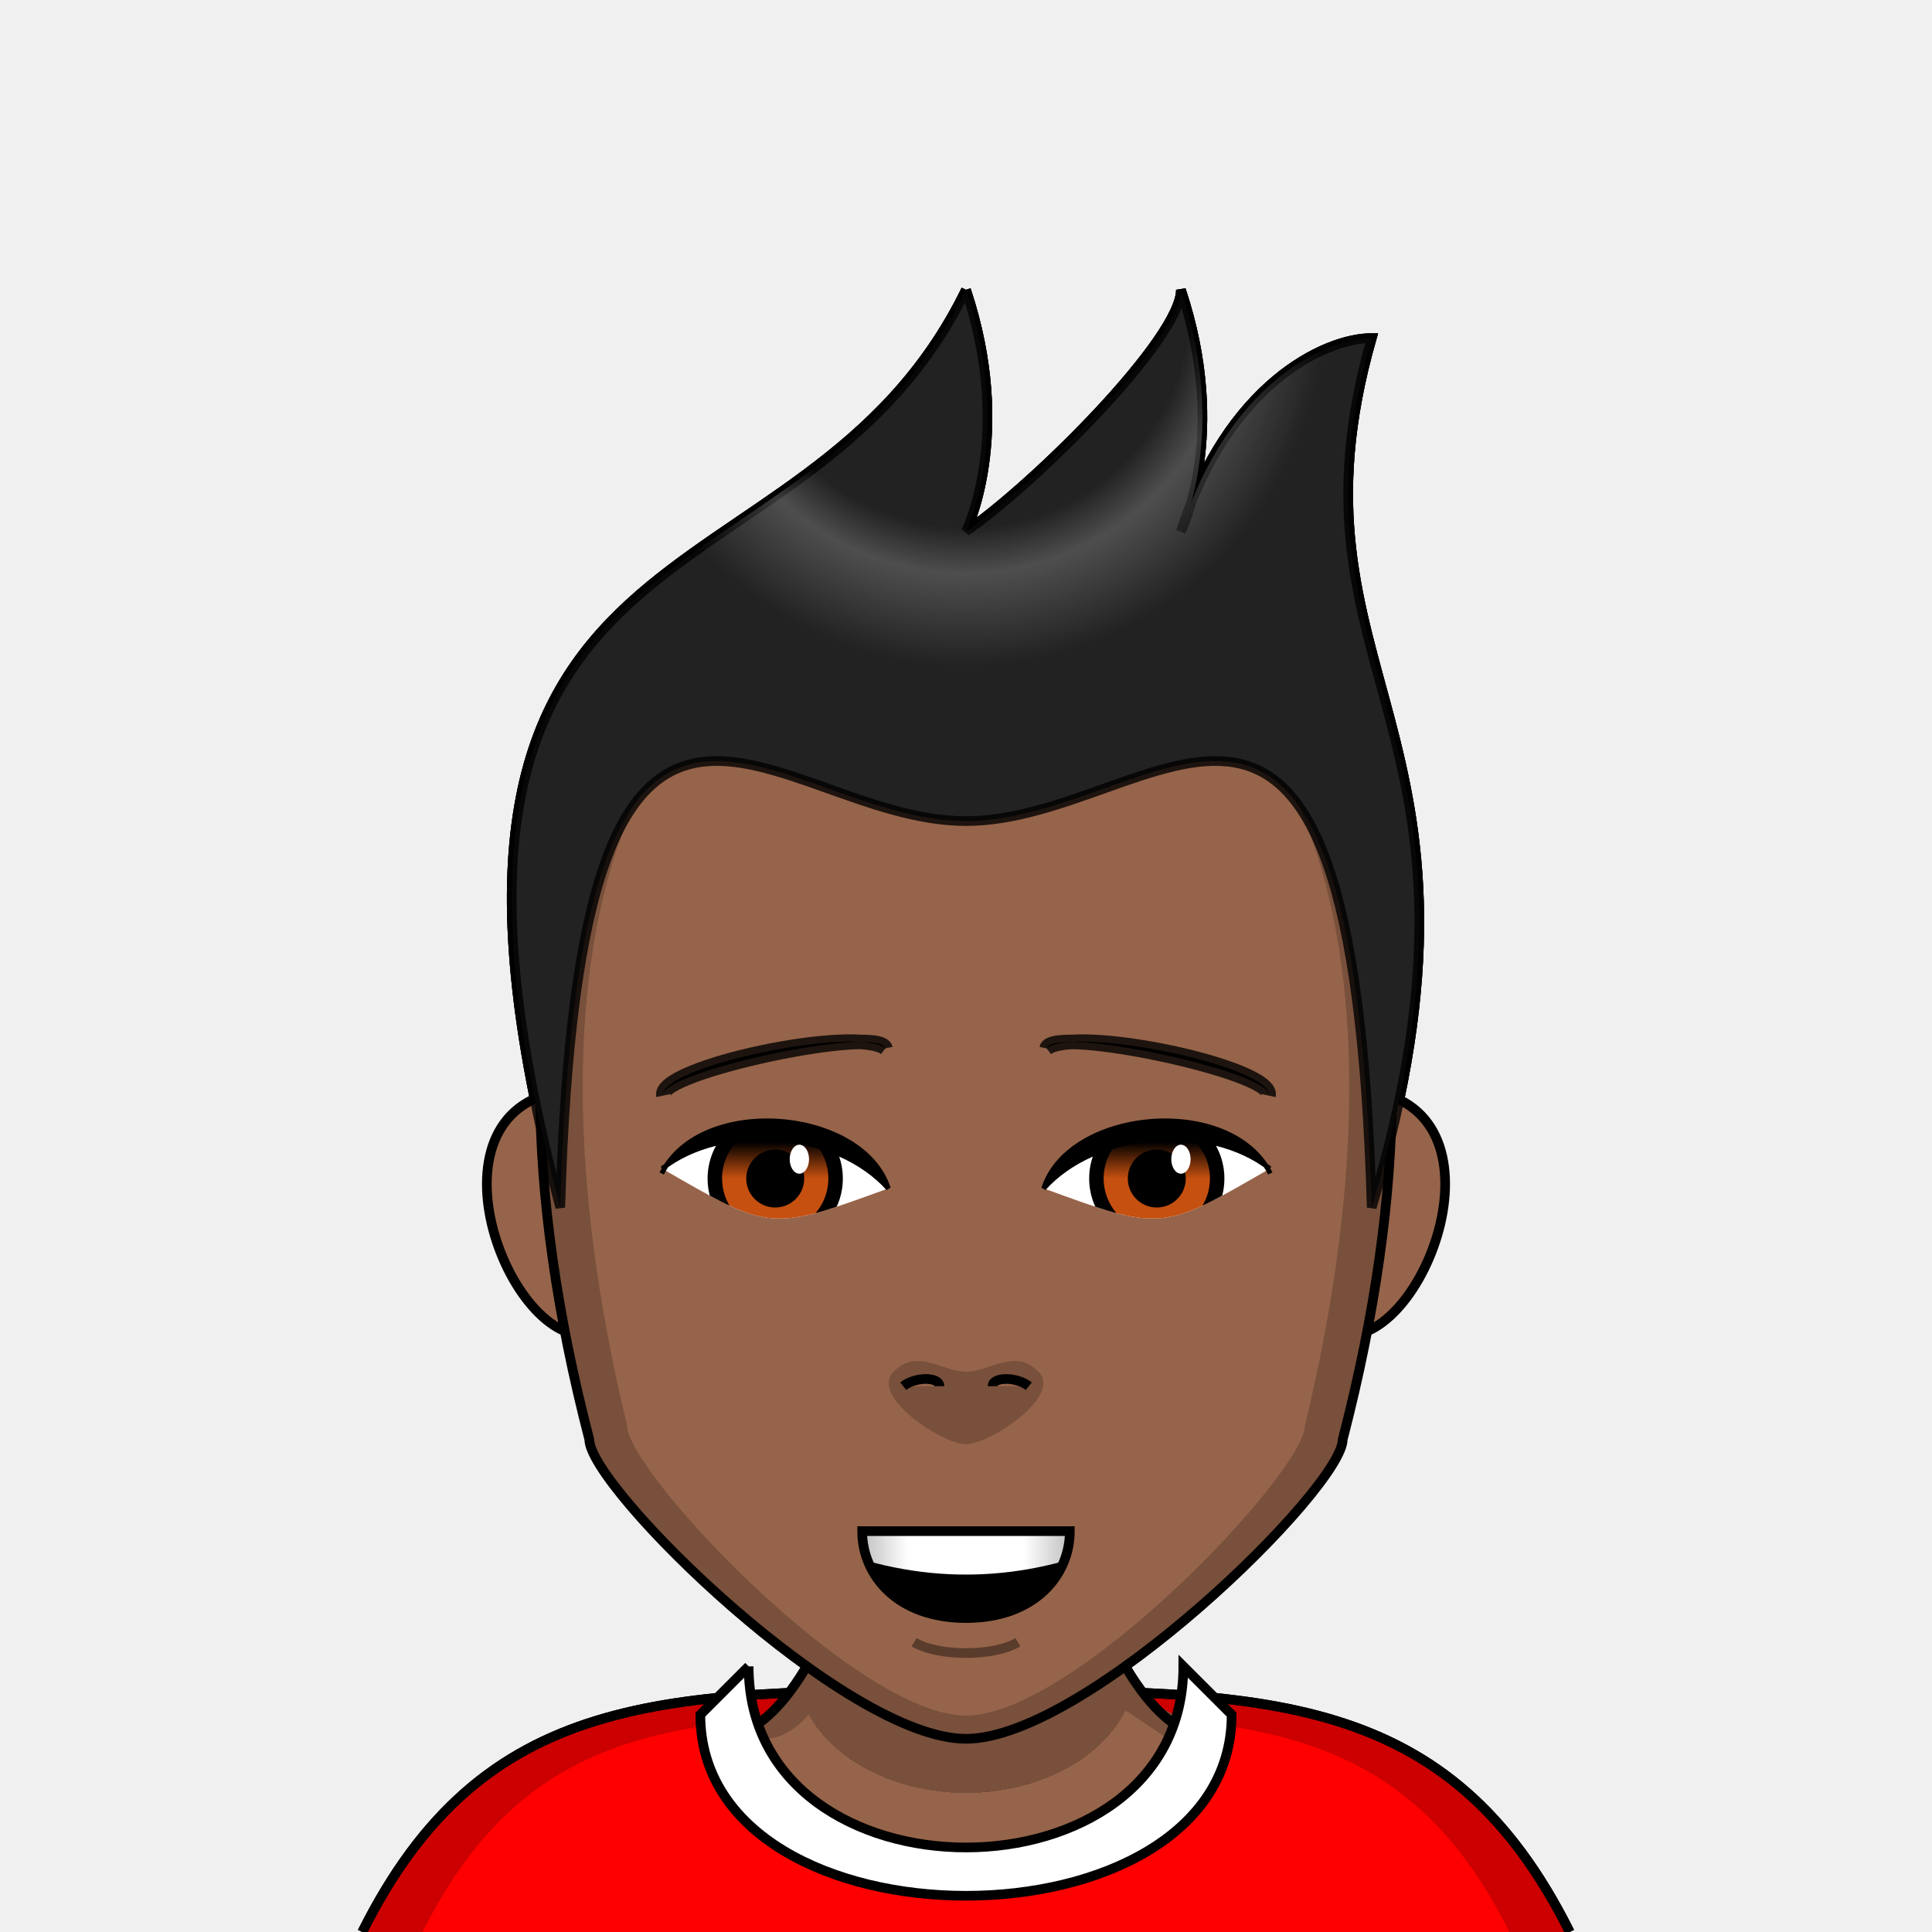
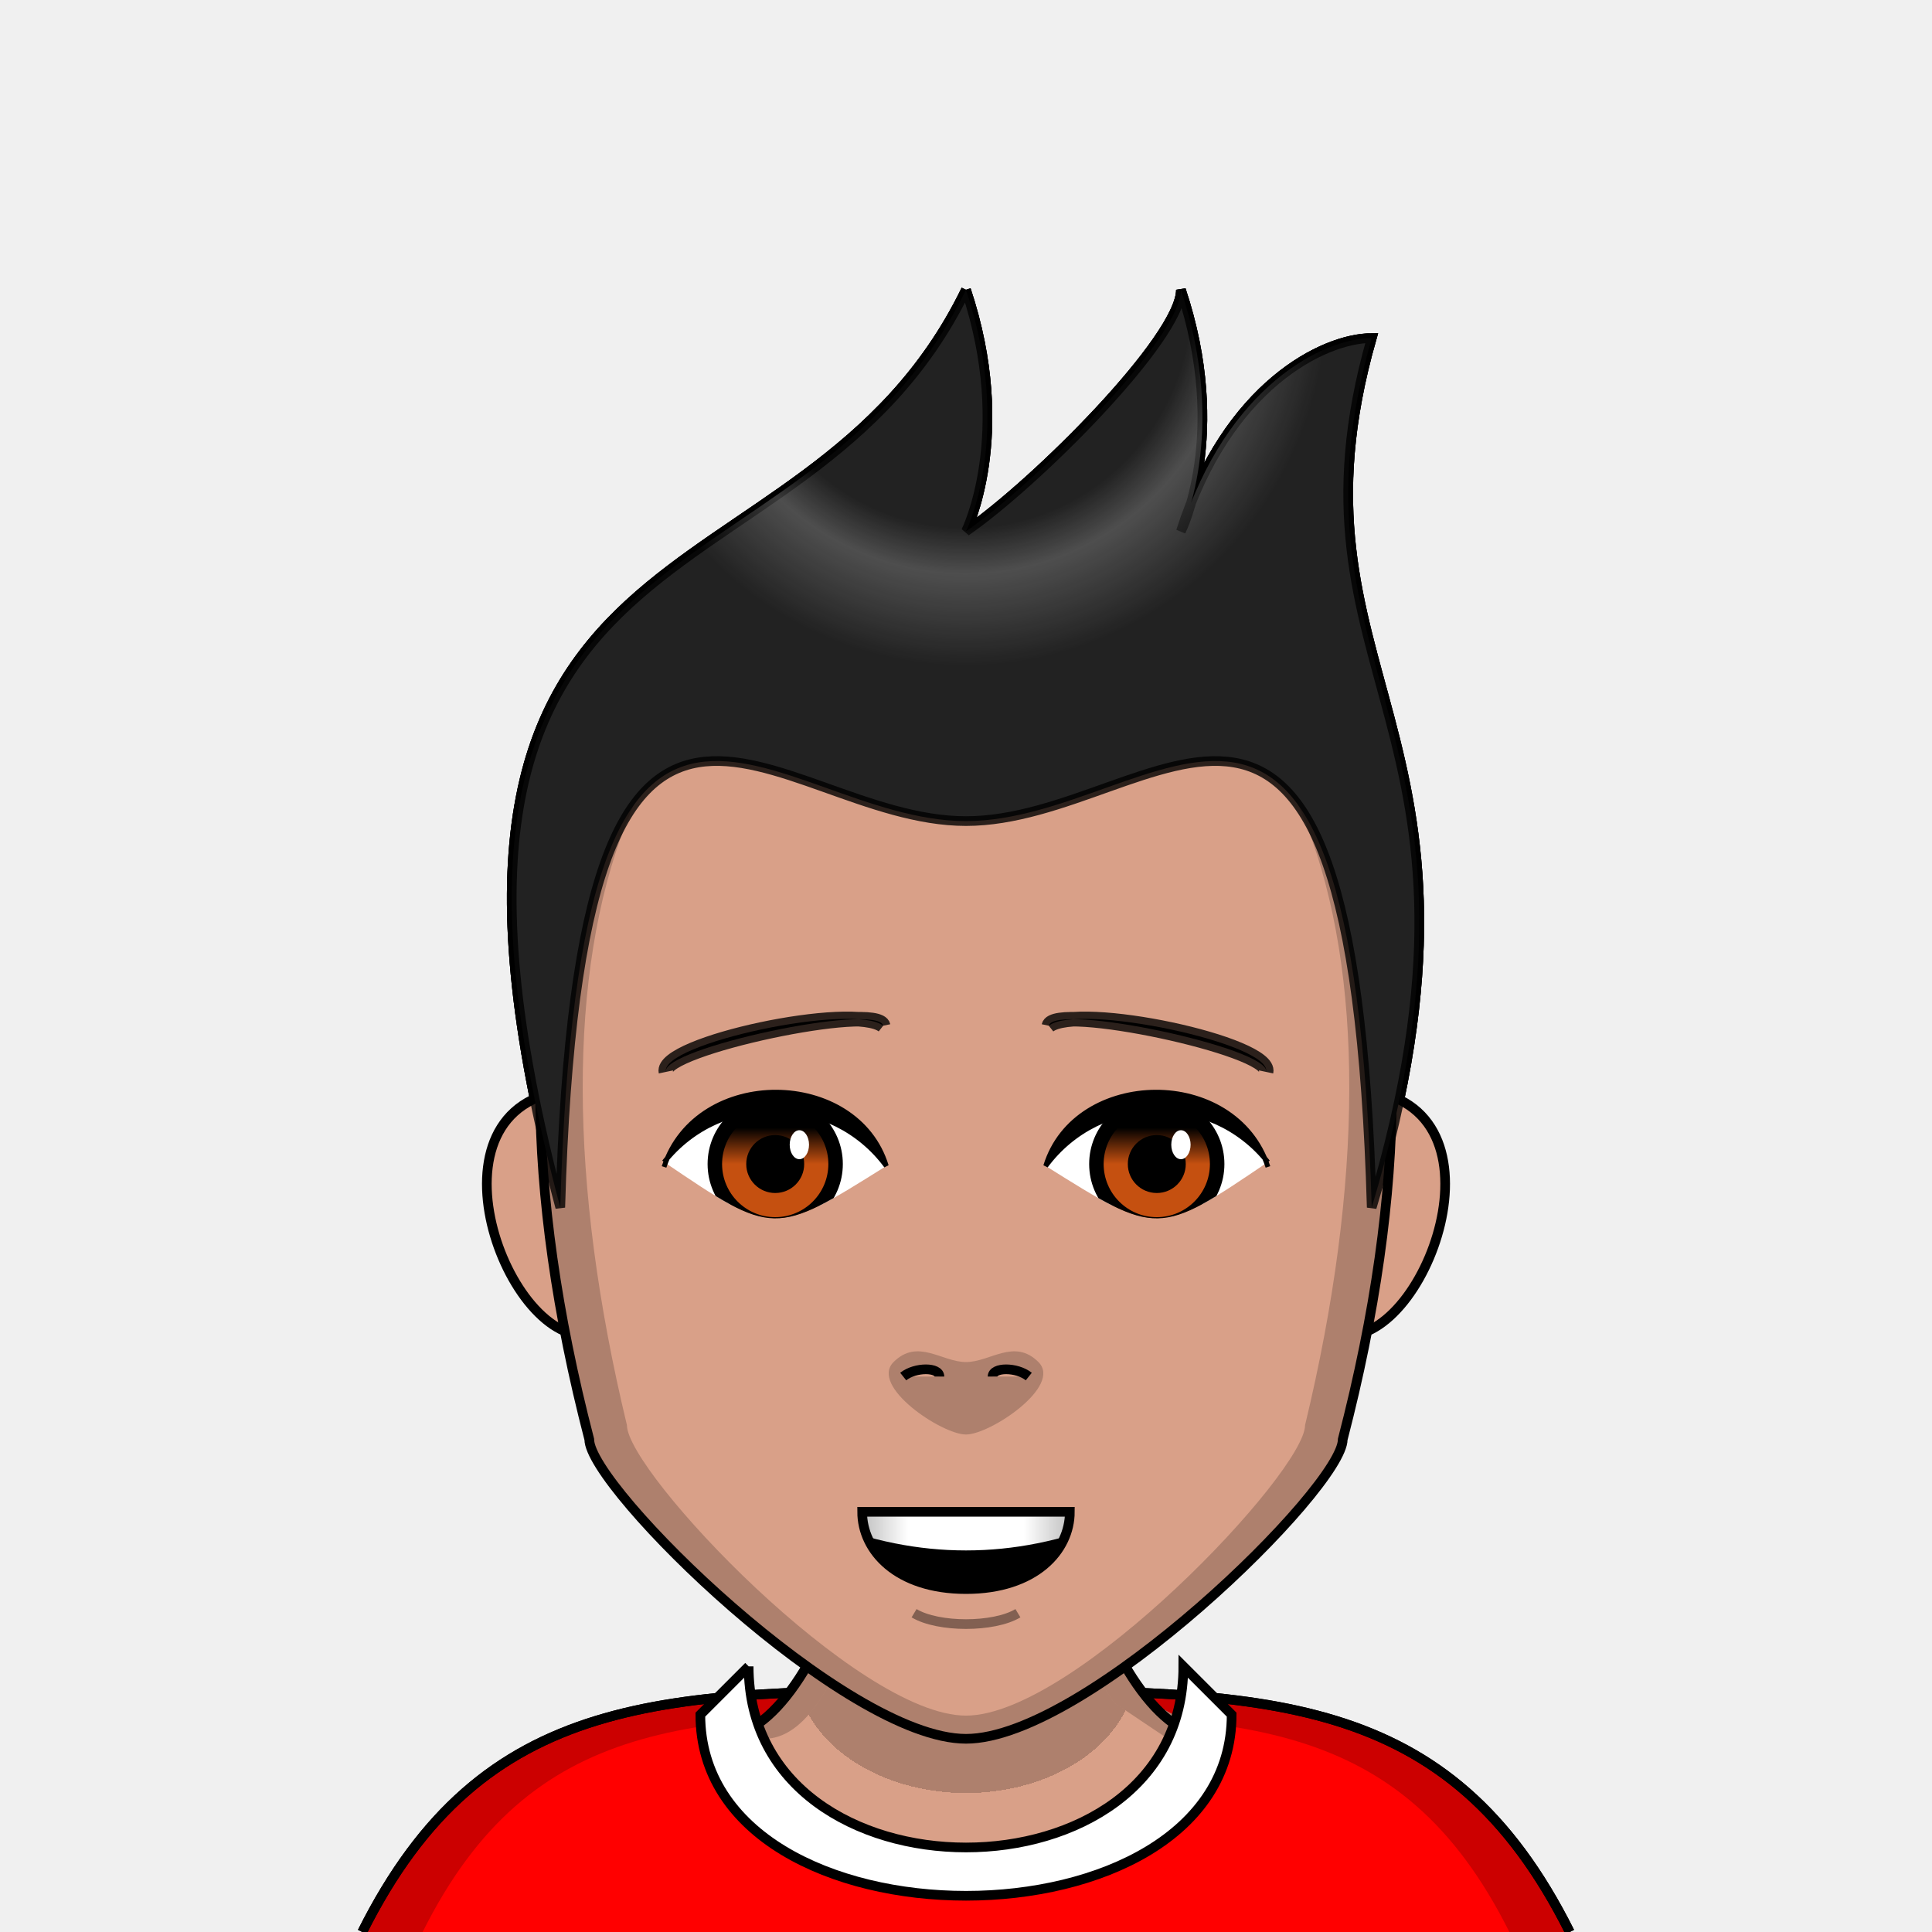
<svg xmlns="http://www.w3.org/2000/svg" xmlns:xlink="http://www.w3.org/1999/xlink" width="400" height="400" id="avatarSvg" class="svg">
  <g stroke="rgba(0,0,0,0.7)" fill="rgba(255,255,255,0.5)" stroke-width="3">
    <path d="" />
  </g>
-   <g fill="rgb(150, 100, 74)">
+   <g fill="rgb(217, 160, 136)">
    <g>
      <defs>
        <g id="hairBack00">
          <path d="          m0 -50 c10 60 20 70 44.5 80 c0  0 -20 -20 0 -50 c10 50 20 60 44.5 80 c0  0 -20 -20 0 -50 c0 50  0 60 -10 80 c0  0 50 -20 34.5 -120 c10 10 10  10 10 15 c 0 -50 -50 -120 -111.25 -100 c0 -10 10 -10 10 -10 c -50 -10 -40 20 -66.75 20 c -100 10 -50 120  -70 160 c 10 -10 15 -10 22.25  -30 c 0 0 5 40 10 50 c 0 10 -10 -50 10 -100 c 0 20 10 30 22.25 30 c -10 -10 10 -40 10 -40 c 0 10 10 25 30 20 c -5 -10 -10 -20 10 -35 " />
        </g>
        <g id="hairBack01">
          <path d="         m0 -30 c 40 0 80 -59 84 80 c 30 -100 -20 -110 0 -180 c -10 0 -30 10 -39.5 40 c0 0 10 -20 0 -50 c 0 10 -30 40 -44.5 50 c0 0 10 -20 0 -50 M0 -30 c -40 0 -80 -59 -84 80 c-40 -150 50 -120 84 -190 " />
        </g>
        <g id="hairBack02">
          <path d="         M0 -40 c 40 0 70 -69 88 80 c20 -130 -40 -140 -88 -140 M0 -40 c -40 0 -70 -69 -88 80 c-20 -130 40 -140 88 -140 " />
        </g>
        <g id="hairBack04">
          <path fill-rule="evenodd" d="         M-30 -40 c 0 80 150 50 99 170 c 100 -220 -40 -220 -54.5 -220 c-50 0 -150 0 -99 140 c 0 -50 10 -70 54.5 -90 " />
        </g>
        <g id="hairBack05" />
        <g id="hairBack06">
          <path d="       M0 -110       c 169 30 89 160 109 240       c 0 -0 -0 5 -30 5       l -3 -20       l -2 20       c 0 -0 -44.5 -0 -74 10       M0 -110       c -169 30 -89 160 -109 240       c 0 -0 -0 5 10 5       l 3 -12       l 1 12       c 0 -0 44.5 10 95 5 " />
        </g>
        <g id="hairBack07">
          <defs>
            <path d="       M-30 -100 c0 60 10 100 -70 140 c-10 -40 -20 -100 70 -140 " />
            <path d="       M-30 -100 c0 60 10 100 -50 140 c-10 -40 -20 -100 50 -140 " />
            <path d="       M-30 -100 c0 60 20 100 -10 130 c-10 -40 -20 -80 10 -130 " />
            <path d="       M-30 -100   c30 60 10 100 140 150 c10 -40 -0 -150 -140 -150  " />
            <path d="       M-30 -100 c30 120 140 100 110 170 c40 -50 40 -180 -110 -170 " />
            <path d="       M-30 -100 c30 60 10 100 100 130 c10 -40 -20 -130 -100 -130 " />
            <path d="       M-30 -100 c0 60 10 100 40 120 c10 -40 20 -80 -40 -120 " />
          </defs>
          <g>
            <path d="       M0 -110       c 169 30 89 160 109 240       c 0 -0 -0 5 -30 5       l -3 -20       l -2 20       c 0 -0 -44.5 -0 -74 10       M0 -110       c -169 30 -89 160 -109 240       c 0 -0 -0 5 16 5       l 3 -12       l 1 12       c 0 -0 44.5 10 89 5 " />
          </g>
        </g>
        <g id="hairBack08">
          <g>
            <path d="       M0 -110       c 149 0 89 160 109 240       c 0 -0 -0 5 -30 5       l -3 -20       l -2 20       c 0 -0 -44.5 -0 -74 10       M0 -110       c -149 0 -89 160 -109 240       c 0 -0 -0 5 16 5       l 3 -12       l 1 12       c 0 -0 44.5 10 89 5 " />
          </g>
        </g>
      </defs>
      <use x="200" y="200" xlink:href="#hairBack01" stroke="black" stroke-width="2" fill="#222" />
      <use x="200" y="200" xlink:href="#hairBack01" stroke="black" stroke-width="2" fill="rgba(0,0,0,0.1)" />
    </g>
    <g>
      <defs>
        <g id="shirt">
          <path d="m-125 0 c 25 -50 62.5 -50 125 -50 c 62.5 0 100 0 125 50" />
        </g>
        <g id="shirt3" transform="scale(0.9, 0.9)">
          <use href="#shirt" />
        </g>
        <g id="border">
          <path d="         m0 0 c 0 50 90 50 90 0 l 10 10 c 0 50 -110 50 -110 0 l 10 -10" />
        </g>
      </defs>
      <g>
        <use x="200" y="400" xlink:href="#shirt" stroke="black" stroke-width="2" fill="#ff0000" />
        <use x="200" y="400" xlink:href="#shirt" stroke="black" stroke-width="2" fill="rgba(0,0,0,0.2)" />
        <use x="200" y="400" xlink:href="#shirt3" fill="#ff0000" />
      </g>
    </g>
    <g>
      <defs>
        <radialGradient id="neckColor" cy="40%" r="0.7">
          <stop offset="60%" stop-color="rgb(0,0,0,0.2 )" />
          <stop offset="60%" stop-color="transparent" />
        </radialGradient>
        <g id="neck">
          <path d="M-22.25 0       c -10 30 -20 40 -30 40       c 0 30 104.5 30 104.5 0       M-22.25 0       h44.5       c 10 30 20 40 30 40       " />
        </g>
        <g id="neckSmaller" transform="scale(0.8, 1)">
          <use href="#neck" />
        </g>
      </defs>
      <use x="200" y="320" xlink:href="#neck" stroke="black" stroke-width="2" />
      <use x="200" y="320" xlink:href="#neck" fill="rgb(0,0,0,0.2)" stroke-width="2" />
      <use x="200" y="320" xlink:href="#neckSmaller" />
      <use x="200" y="320" xlink:href="#neckSmaller" fill="url(#neckColor)" />
    </g>
    <g>
      <defs>
        <g id="shirt">
          <path d="m-125 0 c 25 -50 62.5 -50 125 -50 c 62.5 0 100 0 125 50" />
        </g>
        <g id="shirt3" transform="scale(0.9, 0.9)">
          <use href="#shirt" />
        </g>
        <g id="border">
          <path d="         m0 0 c 0 50 90 50 90 0 l 10 10 c 0 50 -110 50 -110 0 l 10 -10" />
        </g>
      </defs>
      <g>
        <use x="155" y="345" xlink:href="#border" fill="#fff" stroke-width="2" stroke="#000" />
      </g>
    </g>
    <g>
      <defs>
        <g id="ear">
          <path d="M -59 25.5         h-20         c -17.5 0,           -35 -51           0 -51" />
        </g>
      </defs>
      <use x="200" y="251" xlink:href="#ear" stroke="black" stroke-width="2" />
      <use x="-200" y="251" transform="scale(-1, 1)" xlink:href="#ear" stroke="black" stroke-width="2" />
    </g>
    <g>
      <defs>
        <g id="head01">
          <path d=" m0 160 c -25 0 -78 -52 -78 -62 c -27 -104 0 -178 78 -178 M0 160 c 25 0 78 -52 78 -62 c 27 -104 0 -178 -78 -178           " />
        </g>
        <g id="headSmaller01" transform="scale(0.9, 0.97)">
          <g>
            <path d=" m0 160 c -25 0 -78 -52 -78 -62 c -27 -104 0 -178 78 -178 M0 160 c 25 0 78 -52 78 -62 c 27 -104 0 -178 -78 -178           " />
          </g>
        </g>
      </defs>
-       <use x="200" y="200" xlink:href="#head01" fill="rgb(150, 100, 74)" stroke="black" stroke-width="2" />
+       <use x="200" y="200" xlink:href="#head01" fill="rgb(217, 160, 136)" stroke="black" stroke-width="2" />
      <use x="200" y="200" xlink:href="#head01" fill="rgba(0,0,0,0.2)" />
-       <use x="200" y="200" xlink:href="#headSmaller01" fill="rgb(150, 100, 74)" />
+       <use x="200" y="200" xlink:href="#headSmaller01" fill="rgb(217, 160, 136)" />
    </g>
    <g>
      <defs>
        <radialGradient id="iris00">
          <stop offset="40%" stop-color="gold" />
          <stop offset="85%" stop-color="green" />
        </radialGradient>
        <radialGradient id="iris01">
          <stop offset="40%" stop-color="#9ee3f9" />
          <stop offset="85%" stop-color="#0f76ff" />
        </radialGradient>
        <linearGradient id="iris02" gradientTransform="rotate(90)">
          <stop offset="20%" stop-color="#000" />
          <stop offset="50%" stop-color="#C55010" />
        </linearGradient>
        <linearGradient id="eyeWhite" gradientTransform="rotate(80)">
          <stop offset="45%" style="stop-color: rgb(0, 0, 0); stop-opacity: 0.8;" />
          <stop offset="50%" style="stop-color: rgb(0, 0, 0); stop-opacity: 0;" />
        </linearGradient>
-         <path id="eyeOutline00" transform="rotate(5, 0, 0)" d="M 23.5 0           c -23.5 11, -23.5 11, -47 0           c 11.75 -11 35.25 -11 47 0           Z" stroke="black" stroke-width="3" />
-         <path id="eyeOutline01" transform="rotate(5, 0, 0)" d="M 23.5 -5.5 c-15 -4.4 -42 -4.4 -47 4.4 c 5 4.4 8 6.6 9.4 6.6 c10 2 23.5 2 28.2 0 c 0 0 8 -4.4 9.4 -11 " stroke="black" stroke-width="3" />
-         <path id="eyeOutlineTop01" transform="rotate(5, 0, 0)" d="M 23.5 -5.5 c-15 -4.4 -42 -4.4 -47 4.4 c 5 4.4 8 6.6 9.4 6.6 c 0 0 0 0 -4.4 -6.6 c 0 -10 50 -10 47 -4.4  " />
-         <path id="eyeOutlineTop00" transform="rotate(5, 0, 0)" d="M -23.5 0           c 11.75 -11 35.25 -11 47 0           c -6.75 -16 -40.25 -16 -47 1           " />
+         <path id="eyeOutline00" transform="rotate(1, 0, 0)" d="M 23 0           c -23 15, -23 15, -46 0           c 11.5 -15 34.5 -15 46 0           Z" stroke="black" stroke-width="3" />
+         <path id="eyeOutline01" transform="rotate(1, 0, 0)" d="M 23 -7.5 c-15 -6 -41 -6 -46 6 c 5 6 8 9 9.2 9 c10 2 23 2 27.6 0 c 0 0 8 -6 9.2 -15 " stroke="black" stroke-width="3" />
+         <path id="eyeOutlineTop01" transform="rotate(1, 0, 0)" d="M 23 -7.5 c-15 -6 -41 -6 -46 6 c 5 6 8 9 9.2 9 c 0 0 0 0 -4.2 -9 c 0 -10 50 -10 46 -6  " />
+         <path id="eyeOutlineTop00" transform="rotate(1, 0, 0)" d="M -23 0           c 11.5 -15 34.5 -15 46 0           c -6.5 -20 -39.5 -20 -46 1           " />
        <g id="eyeBall00">
          <circle x="0" y="0" r="50" fill="#fff" />
          <ellipse stroke="black" stroke-width="1" cx="0" cy="0" rx="12.5" ry="16.667" fill="url(#iris02)" />
          <circle cx="0" cy="0" r="8" fill="black" />
          <ellipse cx="5" cy="-4" rx="4" ry="5" fill="white" />
        </g>
        <g id="eyeBall01">
          <circle x="0" y="0" r="50" fill="#fff" />
          <ellipse stroke="black" stroke-width="3" cx="0" cy="0" rx="12.5" ry="12.5" fill="url(#iris02)" />
          <circle cx="0" cy="0" r="6" fill="black" />
          <ellipse cx="5" cy="-4" rx="2" ry="3" fill="white" />
        </g>
        <clipPath id="eyeMaskLeft">
          <use href="#eyeOutline00" />
        </clipPath>
        <clipPath id="eyeMaskRight">
          <use href="#eyeOutline00" transform="scale(-1, 1)" />
        </clipPath>
      </defs>&gt;
    <g>
-         <use x="160.5" y="244" xlink:href="#eyeBall01" style="clip-path: url(&quot;#eyeMaskLeft&quot;);" />
-         <use x="160.5" y="244" xlink:href="#eyeOutlineTop00" stroke="black" stroke-width="1" fill="#000" />
+         <use x="160.5" y="241" xlink:href="#eyeBall01" style="clip-path: url(&quot;#eyeMaskLeft&quot;);" />
+         <use x="160.5" y="241" xlink:href="#eyeOutlineTop00" stroke="black" stroke-width="1" fill="#000" />
      </g>
      <g>
-         <use x="239.5" y="244" xlink:href="#eyeBall01" style="clip-path: url(&quot;#eyeMaskRight&quot;);" />
-         <use x="-239.5" y="244" xlink:href="#eyeOutlineTop00" stroke="black" stroke-width="1" transform="scale(-1, 1)" fill="#000" />
+         <use x="239.5" y="241" xlink:href="#eyeBall01" style="clip-path: url(&quot;#eyeMaskRight&quot;);" />
+         <use x="-239.5" y="241" xlink:href="#eyeOutlineTop00" stroke="black" stroke-width="1" transform="scale(-1, 1)" fill="#000" />
      </g>
    </g>
    <g>
      <defs>
        <g id="brows00" stroke-width="3">
-           <path transform="rotate(-12, -47, 0)" d="M-16 0 c -5 -6 -47 -6 -47 0       c 0 -5 47 -5 47 0       " />
-           <path transform="rotate(12, 47, 0)" d="M16 0 c 5 -6 47 -6 47 0       c 0 -5 -47 -5 -47 0       " />
-         </g>
-       </defs>
-       <use x="200" y="223.5" xlink:href="#brows00" stroke="rgba(0,0,0,0.8)" fill="#000" />
+           <path transform="rotate(-12, -46, 0)" d="M-16.5 0 c -5 -6 -46 -6 -46 0       c 0 -5 46 -5 46 0       " />
+           <path transform="rotate(12, 46, 0)" d="M16.5 0 c 5 -6 46 -6 46 0       c 0 -5 -46 -5 -46 0       " />
+         </g>
+       </defs>
+       <use x="200" y="218.5" xlink:href="#brows00" stroke="rgba(0,0,0,0.8)" fill="#000" />
    </g>
    <g>
      <defs>
        <g id="nose00">
-           <path d="       M0 31       c 5 0 10 -5 15 0       s -10 15 -15 15       M0 31       c -5 0 -10 -5 -15 0       s 10 15 15 15       " fill="rgb(0,0,0, 0.2)" stroke="none" />
-           <path d="M5.5 34 c 0 -2 5 -2 7.5 0" />
-           <path d="M-5.5 34 c 0 -2 -5 -2 -7.5 0" />
+           <path d="       M0 29       c 5 0 10 -5 15 0       s -10 15 -15 15       M0 29       c -5 0 -10 -5 -15 0       s 10 15 15 15       " fill="rgb(0,0,0, 0.2)" stroke="none" />
+           <path d="M5.5 32 c 0 -2 5 -2 7.5 0" />
+           <path d="M-5.5 32 c 0 -2 -5 -2 -7.5 0" />
        </g>
        <g id="nose01">
-           <path d="M0 0 c 0 10 5 28 0 38" />
-           <path d="M3.75 34 c 0 -2 5 -2 3.75 0" />
-           <path d="M-5.75 34 c 0 -2 -5 -2 -3.75 0" />
+           <path d="M0 0 c 0 10 5 26 0 36" />
+           <path d="M3.75 32 c 0 -2 5 -2 3.75 0" />
+           <path d="M-5.75 32 c 0 -2 -5 -2 -3.75 0" />
        </g>
      </defs>
      <use x="200" y="253" xlink:href="#nose00" stroke="black" stroke-width="2" />
    </g>
    <g>
      <defs>
        <linearGradient id="teethWhite">
          <stop offset="0%" stop-color="#888" />
          <stop offset="30%" stop-color="#fff" />
          <stop offset="70%" stop-color="#fff" />
          <stop offset="100%" stop-color="#888" />
        </linearGradient>
        <radialGradient r="520%" fx="50%" fy="25%" fr="20%" id="teethWhite01">
          <stop offset="2%" stop-color="#888" />
          <stop offset="6%" stop-color="#fff" />
        </radialGradient>
        <g id="teeth00">
-           <rect x="-21.5" y="-9" width="43" height="18" fill="#000" />
-           <path d="M -30 -5           c 20 8 40 8 60 0           v-9 h-60             " stroke="#000" stroke-width="2" fill="url(#teethWhite)" />
+           <rect x="-21.5" y="-8" width="43" height="16" fill="#000" />
+           <path d="M -30 -5           c 20 8 40 8 60 0           v-8 h-60             " stroke="#000" stroke-width="2" fill="url(#teethWhite)" />
        </g>
        <g id="mouth00">
          <path d="M-21.5 0 c 5 -5 30 -2 43 0" stroke-width="3" />
          <path stroke="rgba(0,0,0,0.4)" stroke-width="4" d="M-7.167 10 c 5 -2 10 -2 14.333 0" />
        </g>
        <g stroke-width="2" id="mouth01">
-           <path id="mouth01Outline" d="M 0 9        c -14.333 0 -21.5 -9 -21.5 -18        c 0 0 10.75 0 21.5 0         M 0 9        c 14.333 0 21.5 -9 21.5 -18        c 0 0 -10.75 0 -21.5 0         " />
-           <path stroke="rgba(0,0,0,0.4)" stroke-width="2" d="M-10.75 14 c 5 3 16.5 3 21.5 0" />
+           <path id="mouth01Outline" d="M 0 8        c -14.333 0 -21.5 -8 -21.5 -16        c 0 0 10.75 0 21.5 0         M 0 8        c 14.333 0 21.5 -8 21.5 -16        c 0 0 -10.75 0 -21.5 0         " />
+           <path stroke="rgba(0,0,0,0.4)" stroke-width="2" d="M-10.75 13 c 5 3 16.5 3 21.5 0" />
        </g>
        <g stroke-width="2" id="mouth02">
-           <path id="mouth02Outline" d="M 0 9        c -14.333 0 -21.5 -9 -21.5 -18        c 0 0 10.75 0 21.5 0         M 0 9        c 14.333 0 21.5 -9 21.5 -18        c 0 0 -10.75 0 -21.5 0         " />
-           <path stroke="rgba(0,0,0,0.4)" stroke-width="2" d="M-10.75 14 c 5 3 16.5 3 21.5 0" />
+           <path id="mouth02Outline" d="M 0 8        c -14.333 0 -21.5 -8 -21.5 -16        c 0 0 10.75 0 21.5 0         M 0 8        c 14.333 0 21.5 -8 21.5 -16        c 0 0 -10.75 0 -21.5 0         " />
+           <path stroke="rgba(0,0,0,0.4)" stroke-width="2" d="M-10.75 13 c 5 3 16.5 3 21.5 0" />
        </g>
        <clipPath id="testMask">
-           <rect x="-21.5" y="-9" width="43" height="18" />
+           <rect x="-21.5" y="-8" width="43" height="16" />
        </clipPath>
        <clipPath id="mouthMask">
          <use href="#mouth01Outline" />
        </clipPath>
      </defs>
-       <use x="200" y="326" xlink:href="#teeth00" style="clip-path: url(&quot;#mouthMask&quot;);" />
-       <use x="200" y="326" xlink:href="#mouth01" stroke="rgb(0,0,0)" fill="transparent" />
+       <use x="200" y="321" xlink:href="#teeth00" style="clip-path: url(&quot;#mouthMask&quot;);" />
+       <use x="200" y="321" xlink:href="#mouth01" stroke="rgb(0,0,0)" fill="transparent" />
    </g>
    <g>
      <defs>
        <linearGradient id="locksColor" gradientTransform="rotate( -20)">
          <stop offset="40%" stop-color="#222" />
          <stop offset="60%" stop-color="rgba(255,255,255,0.2)" />
        </linearGradient>
        <radialGradient id="shineColor" cy="1%" r="1">
          <stop offset="25%" stop-color="rgba(255,255,255,0)" />
          <stop offset="30%" stop-color="rgba(255,255,255,0.2)" />
          <stop offset="40%" stop-color="rgba(255,255,255,0)" />
        </radialGradient>
        <g id="hair00">
          <path d="          m0 -50 c10 60 20 70 44.5 80 c0  0 -20 -20 0 -50 c10 50 20 60 44.5 80 c0  0 -20 -20 0 -50 c0 50  0 60 -10 80 c0  0 50 -20 34.5 -120 c10 10 10  10 10 15 c 0 -50 -50 -120 -111.25 -100 c0 -10 10 -10 10 -10 c -50 -10 -40 20 -66.75 20 c -100 10 -50 120  -70 160 c 10 -10 15 -10 22.25  -30 c 0 0 5 40 10 50 c 0 10 -10 -50 10 -100 c 0 20 10 30 22.25 30 c -10 -10 10 -40 10 -40 c 0 10 10 25 30 20 c -5 -10 -10 -20 10 -35 " />
        </g>
        <g id="hair01">
          <path d="         m0 -30 c 40 0 80 -59 84 80 c 30 -100 -20 -110 0 -180 c -10 0 -30 10 -39.5 40 c0 0 10 -20 0 -50 c 0 10 -30 40 -44.5 50 c0 0 10 -20 0 -50 M0 -30 c -40 0 -80 -59 -84 80 c-40 -150 50 -120 84 -190 " />
        </g>
        <g id="hair02">
          <path d="         M0 -40 c 40 0 70 -69 88 80 c20 -130 -40 -140 -88 -140 M0 -40 c -40 0 -70 -69 -88 80 c-20 -130 40 -140 88 -140 " />
        </g>
        <g id="hair04">
          <path fill-rule="evenodd" d="         M-30 -40 c 0 80 150 50 99 170 c 100 -220 -40 -220 -54.5 -220 c-50 0 -150 0 -99 140 c 0 -50 10 -70 54.5 -90 " />
        </g>
        <g id="hair05" />
        <g id="hair06">
          <path d="       M0 -110       c 109 0 99 120 94 130       c 10 -10 -44.5 -10 -89 -10       l -3 -30       l -2 30       M0 -110       c -109 0 -99 120 -94 130       c 10 -10 44.5 -10 49.5 -10       l 3 -20       l 2 20       s 10 0 39.5 0 " />
        </g>
        <g id="hair07">
          <defs>
            <path d="       M-30 -100 c0 60 10 100 -70 140 c-10 -40 -20 -100 70 -140 " />
            <path d="       M-30 -100 c0 60 10 100 -50 140 c-10 -40 -20 -100 50 -140 " />
            <path d="       M-30 -100 c0 60 20 100 -10 130 c-10 -40 -20 -80 10 -130 " />
            <path d="       M-30 -100   c30 60 10 100 140 150 c10 -40 -0 -150 -140 -150  " />
            <path d="       M-30 -100 c30 120 140 100 110 170 c40 -50 40 -180 -110 -170 " />
            <path d="       M-30 -100 c30 60 10 100 100 130 c10 -40 -20 -130 -100 -130 " />
            <path d="       M-30 -100 c0 60 10 100 40 120 c10 -40 20 -80 -40 -120 " />
          </defs>
          <g>
            <path d="       M-30 -100 c0 60 10 100 -70 140 c-10 -40 -20 -100 70 -140 " />
            <path d="       M-30 -100 c0 60 10 100 -50 140 c-10 -40 -20 -100 50 -140 " />
            <path d="       M-30 -100 c0 60 20 100 -10 130 c-10 -40 -20 -80 10 -130 " />
            <path d="       M-30 -100   c30 60 10 100 140 150 c10 -40 -0 -150 -140 -150  " />
            <path d="       M-30 -100 c30 120 140 100 110 170 c40 -50 40 -180 -110 -170 " />
            <path d="       M-30 -100 c30 60 10 100 100 130 c10 -40 -20 -130 -100 -130 " />
            <path d="       M-30 -100 c0 60 10 100 40 120 c10 -40 20 -80 -40 -120 " />
          </g>
        </g>
        <g id="hair08">
          <g>
            <path d="       M-44.5 -60 c0 60 89 70 138.5 90 c 20 -60 -20 -160 -128.5 -130       M-44.5 -60 c0 60 -10 70 -45 90 c-20 -100 20 -120 55 -130 " />
            <path fill="transparent" stroke-width="2" d="       M-44.5 -60 c0 60 -10 70 -40 90       M-44.5 -60 c0 60 80 70 133.5 90       M-24.5 -65 c20 60 70 70 123.5 90 l-10 -10       M5.5 -70 c20 60 80 70 93.5 80 l-10 -20       M-54.5 -40 c0 30 -10 40 -25 60 " />
          </g>
        </g>
        <g id="hair03" />
      </defs>
      <use x="200" y="200" xlink:href="#hair01" stroke="rgba(0,0,0,0.8)" stroke-width="2" fill="#222" />
      <use x="200" y="200" xlink:href="#hair01" stroke-width="0" fill="url(#shineColor)" />
    </g>
  </g>
  <g stroke="rgba(0,0,0,0.7)" fill="rgba(255,255,255,0.5)" stroke-width="3">
    <path d="" />
  </g>
</svg>
